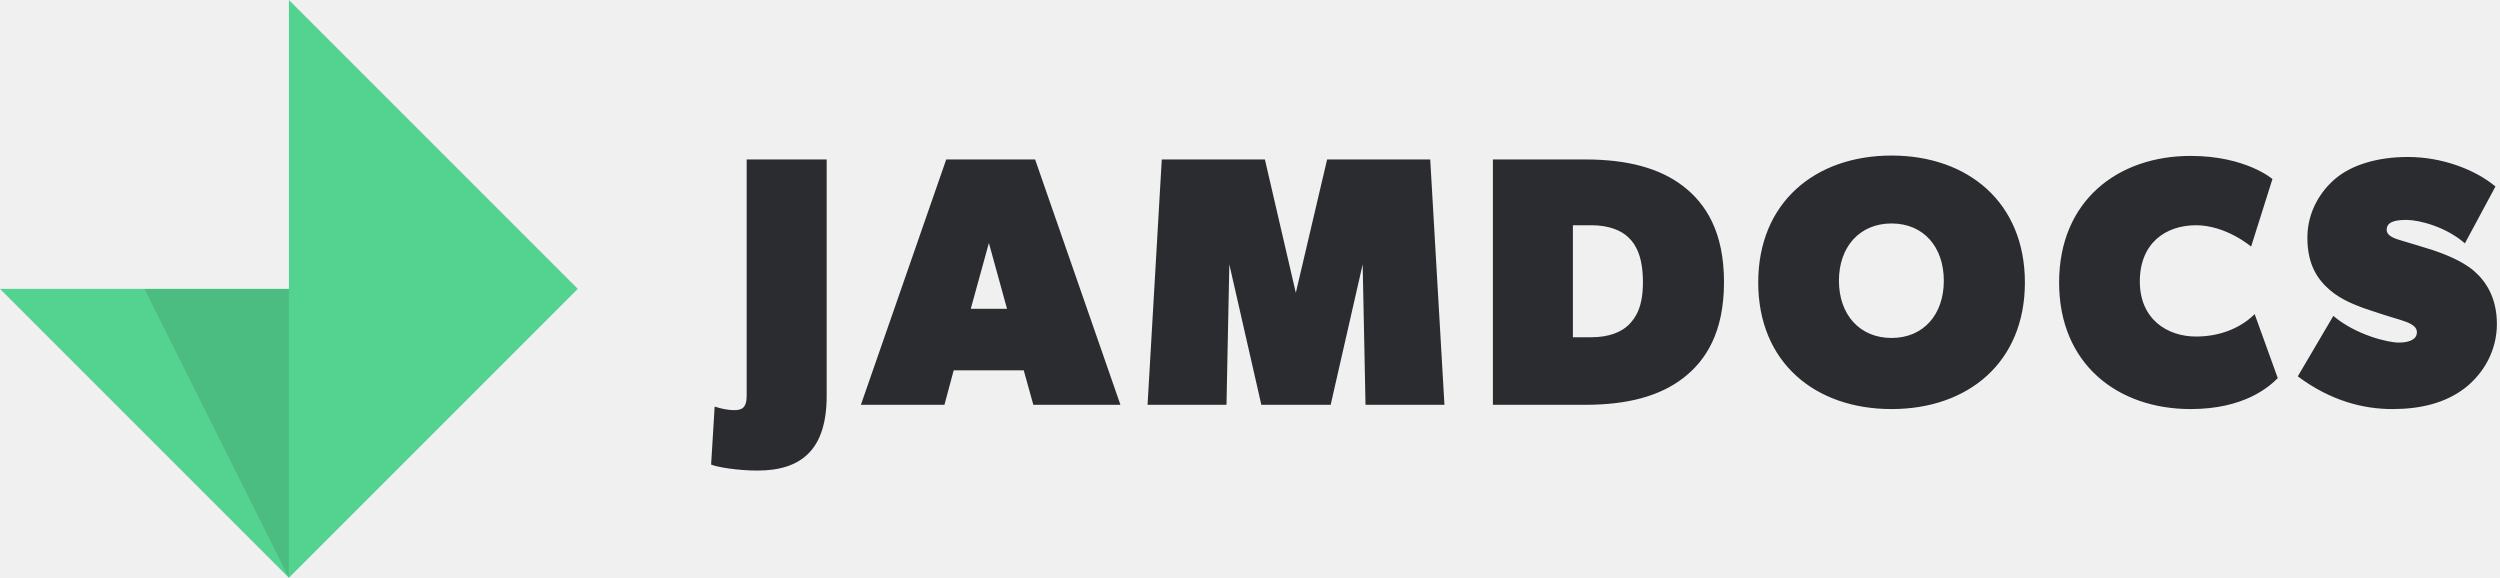
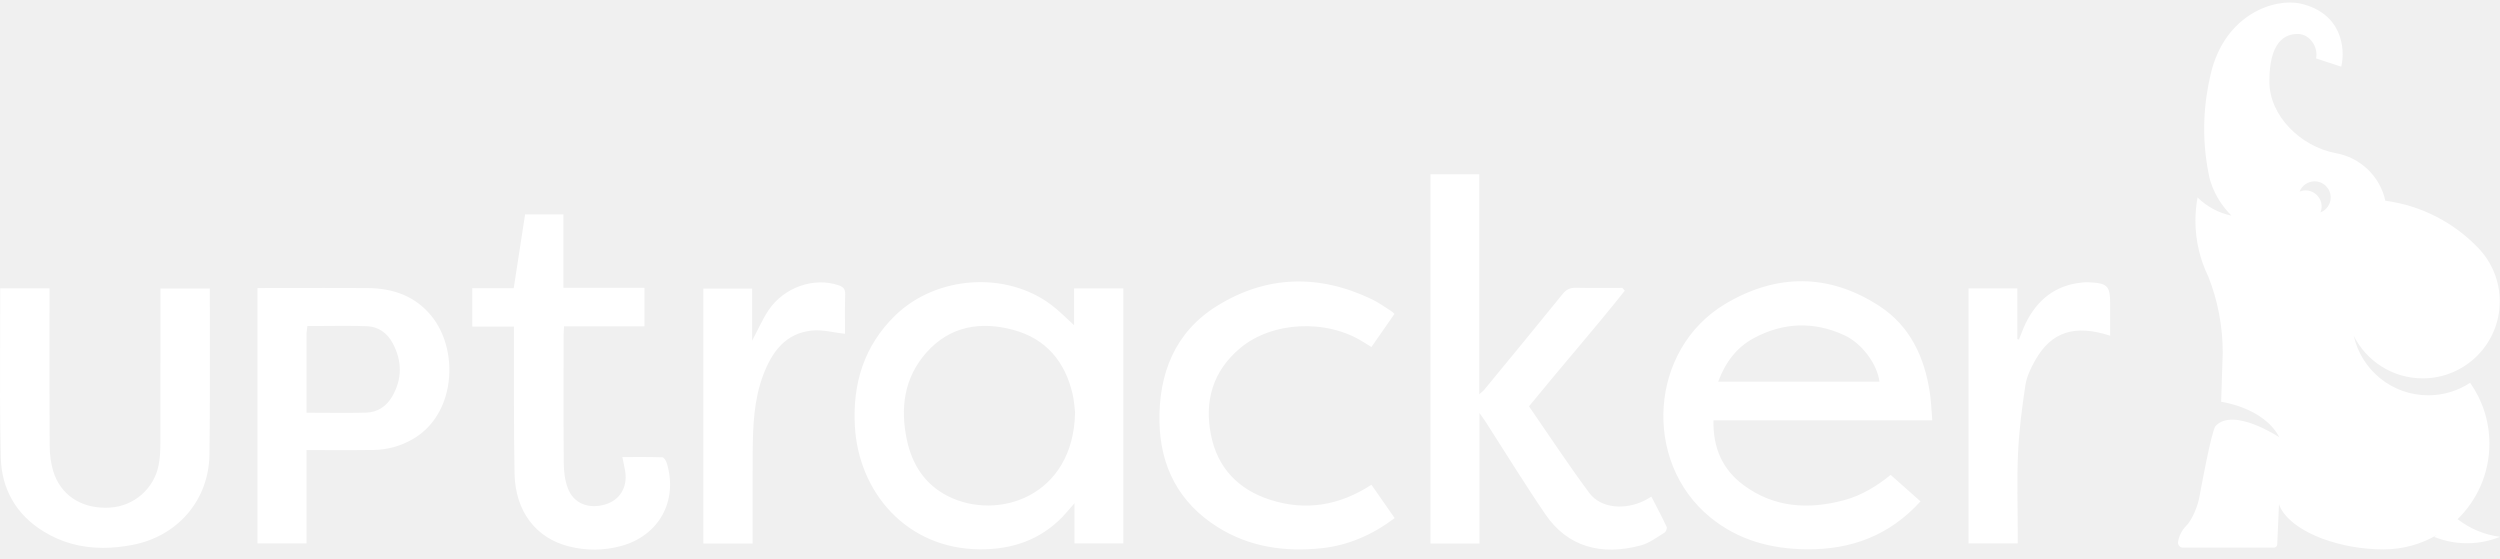
- <svg xmlns="http://www.w3.org/2000/svg" width="225" height="52" viewBox="0 0 225 52">
-   <path fill="#2A2C2F" fill-rule="nonzero" d="M74.4,14.352 L74.4,35.632 C74.4,40.432 72.16,42.352 68.16,42.352 C66.4,42.352 64.48,42.032 64,41.808 L64.32,36.592 C64.8,36.752 65.44,36.912 66.08,36.912 C66.72,36.912 67.2,36.752 67.2,35.632 L67.2,14.352 L74.4,14.352 Z M93.16,14.352 L100.84,36.432 L93,36.432 L92.136,33.328 L85.832,33.328 L85,36.432 L77.48,36.432 L85.16,14.352 L93.16,14.352 Z M87.368,27.792 L90.632,27.792 L89,21.872 L87.368,27.792 Z M128.72,14.352 L130,36.432 L122.896,36.432 L122.64,23.792 L119.76,36.432 L113.52,36.432 L110.64,23.792 L110.384,36.432 L103.28,36.432 L104.56,14.352 L113.84,14.352 L116.624,26.352 L119.44,14.352 L128.72,14.352 Z M155.16,25.392 C155.16,29.872 153.56,32.432 151.48,34.032 C149.4,35.632 146.52,36.432 142.68,36.432 L134.36,36.432 L134.36,14.352 L142.68,14.352 C146.52,14.352 149.4,15.152 151.48,16.752 C153.56,18.352 155.16,20.912 155.16,25.392 Z M147.864,25.392 C147.864,23.152 147.256,22.032 146.584,21.392 C145.944,20.752 144.824,20.272 143.224,20.272 L141.56,20.272 L141.56,30.352 L143.224,30.352 C144.824,30.352 145.944,29.872 146.584,29.232 C147.224,28.592 147.864,27.632 147.864,25.392 Z M182.24,25.424 C182.24,32.624 177.12,36.816 170.24,36.816 C163.36,36.816 158.24,32.624 158.24,25.424 C158.24,18.224 163.36,14 170.24,14 C177.12,14 182.24,18.224 182.24,25.424 Z M174.944,25.264 C174.944,22.224 173.12,20.112 170.24,20.112 C167.36,20.112 165.504,22.224 165.504,25.264 C165.504,28.304 167.36,30.416 170.24,30.416 C173.12,30.416 174.944,28.304 174.944,25.264 Z M202.92,28.272 L205,34.032 C204.2,34.832 201.96,36.816 197.16,36.816 C190.6,36.816 185.32,32.784 185.32,25.424 C185.32,18.064 190.6,14.032 197.16,14.032 C202.12,14.032 204.52,16.112 204.52,16.112 L202.6,22.192 C202.6,22.192 200.36,20.272 197.64,20.272 C194.92,20.272 192.584,21.872 192.584,25.328 C192.584,28.752 195.08,30.288 197.64,30.288 C200.2,30.288 201.96,29.232 202.92,28.272 Z M224.72,29.168 C224.72,31.472 223.6,33.552 221.84,34.928 C220.08,36.272 217.872,36.816 215.312,36.816 C212.752,36.816 209.808,36.112 206.8,33.872 L210,28.432 C212.048,30.16 214.928,30.832 215.888,30.832 C216.848,30.832 217.52,30.544 217.52,29.904 C217.52,29.264 216.72,29.008 215.92,28.752 C215.12,28.528 213.36,27.952 212.72,27.728 C212.08,27.472 210.8,27.056 209.68,26.096 C208.56,25.136 207.664,23.792 207.664,21.392 C207.664,18.992 208.912,17.136 210.224,16.048 C211.568,14.928 213.776,14.128 216.72,14.128 C219.664,14.128 222.672,15.184 224.592,16.784 L221.84,21.904 C220.176,20.432 217.744,19.792 216.592,19.792 C215.44,19.792 214.8,20.016 214.8,20.688 C214.8,21.328 215.824,21.552 216.336,21.712 C216.848,21.872 218.192,22.256 218.96,22.512 C219.728,22.768 221.52,23.408 222.64,24.368 C223.76,25.328 224.72,26.832 224.72,29.168 Z" />
-   <polygon fill="#54D28F" points="0 26 26 52 52 26 26 0 26 26" />
-   <polygon fill="#000" points="26 26 26 52 13 26" opacity=".1" />
+ <svg xmlns="http://www.w3.org/2000/svg" width="215px" height="48px" viewBox="0 0 215 48" version="1.1">
+   <defs />
+   <g id="Main-Screens" stroke="none" stroke-width="1" fill="none" fill-rule="evenodd">
+     <g id="Reset-Password" transform="translate(-493, -57)" fill="#FFFFFF">
+       <path d="M692.561,75.267 C692.623,75.11 692.66,74.94 692.66,74.76 C692.66,73.995 692.039,73.375 691.274,73.375 C691.094,73.375 690.924,73.412 690.766,73.474 C690.969,72.96 691.468,72.596 692.054,72.596 C692.819,72.596 693.44,73.216 693.44,73.981 C693.44,74.567 693.075,75.065 692.561,75.267 L692.561,75.267 Z M704.364,101.654 L704.302,101.7 C706.019,100.047 707.089,97.726 707.089,95.155 C707.089,93.206 706.475,91.4 705.43,89.92 C704.396,90.6 703.157,90.996 701.826,90.996 C698.696,90.996 696.078,88.807 695.421,85.878 C696.51,88.048 698.756,89.539 701.351,89.539 C705.012,89.539 707.979,86.573 707.979,82.915 C707.979,81.143 707.283,79.534 706.149,78.345 C704.07,76.167 701.273,74.68 698.138,74.261 C697.69,72.166 695.974,70.531 693.849,70.165 C690.864,69.6 688.166,66.964 688.166,64.018 C688.161,60.608 689.482,59.916 690.605,59.921 C691.71,59.926 692.388,61.14 692.18,62.025 L694.349,62.734 C694.736,61.09 694.341,58.129 690.883,57.318 C688.669,56.798 684.338,58.183 683.12,63.367 C682.567,65.719 682.279,68.638 682.942,71.939 C682.942,71.939 683.183,73.818 684.902,75.542 C683.789,75.315 682.78,74.763 681.99,73.979 C681.872,74.625 681.806,75.29 681.806,75.971 C681.806,77.698 682.205,79.333 682.915,80.787 C683.716,82.816 684.155,85.027 684.155,87.34 L684.018,91.554 C684.018,91.554 687.69,92.041 689.022,94.606 C689.022,94.606 685.058,91.976 683.536,93.643 C683.184,94.028 682.18,99.567 682.18,99.567 C682.047,100.433 681.557,101.701 680.973,102.267 C680.632,102.621 680.393,103.081 680.313,103.604 C680.277,103.838 680.438,104.057 680.673,104.093 L688.503,104.093 C688.665,104.118 688.817,104.007 688.841,103.845 L688.994,100.353 C688.994,100.353 689.341,102.042 692.74,103.334 C694.38,103.925 696.148,104.247 697.991,104.247 C699.657,104.247 701.218,103.797 702.561,103.015 L702.35,103.175 C703.219,103.525 704.169,103.718 705.164,103.718 C706.167,103.718 707.125,103.522 708,103.166 C706.641,102.991 705.396,102.453 704.364,101.654 L704.364,101.654 Z M519.393,85.387 L519.385,85.444 C519.374,85.513 519.365,85.582 519.364,85.65 C519.363,87.484 519.363,92.497 519.363,92.497 L519.762,92.497 C520.205,92.497 520.643,92.5 521.078,92.502 L521.185,92.503 C521.649,92.506 522.109,92.508 522.567,92.508 C523.323,92.508 523.939,92.501 524.508,92.485 C525.428,92.457 526.21,91.977 526.708,91.131 C527.59,89.634 527.609,88.076 526.764,86.499 C526.292,85.618 525.506,85.093 524.606,85.057 C524.018,85.034 523.382,85.023 522.605,85.023 C522.192,85.023 521.777,85.026 521.361,85.03 L521.119,85.032 C520.677,85.035 520.234,85.038 519.789,85.038 L519.437,85.038 L519.393,85.387 Z M515.144,103.73 L515.144,81.772 C515.157,81.771 517.511,81.768 517.511,81.768 C518.629,81.767 519.747,81.765 520.865,81.765 C522.101,81.765 523.336,81.767 524.572,81.773 C526.958,81.783 528.755,82.553 530.064,84.125 C531.363,85.683 531.92,88.033 531.517,90.257 C531.154,92.262 530.072,93.869 528.471,94.782 C527.444,95.367 526.326,95.675 525.149,95.697 C524.526,95.709 523.85,95.714 523.02,95.714 C522.548,95.714 522.075,95.712 521.597,95.711 L521.425,95.71 C520.876,95.707 520.322,95.705 519.76,95.705 L519.362,95.705 L519.362,103.73 L515.144,103.73 Z M504.397,103.862 C508.303,103.113 510.962,99.99 511.013,96.09 C511.058,92.697 511.052,89.245 511.048,85.889 L511.047,85.628 C511.045,84.357 511.044,83.086 511.045,81.814 L506.799,81.814 L506.799,85.272 C506.8,88.566 506.802,91.86 506.793,95.154 C506.79,95.913 506.744,96.484 506.641,97.005 C506.243,99.038 504.514,100.539 502.436,100.654 C502.312,100.661 502.19,100.665 502.069,100.665 C499.852,100.665 498.173,99.487 497.577,97.513 C497.378,96.856 497.275,96.116 497.271,95.313 C497.252,92.055 497.254,88.742 497.256,85.538 L497.258,81.797 L493.019,81.797 C493.02,83.167 493.015,84.538 493.01,85.909 C492.997,89.338 492.983,92.883 493.071,96.374 C493.138,99.067 494.397,101.248 496.711,102.683 C498.267,103.647 499.955,104.116 501.871,104.116 C502.669,104.116 503.519,104.03 504.397,103.862 L504.397,103.862 Z M674.473,83.148 C674.473,81.584 674.258,81.359 672.664,81.277 C672.454,81.266 672.242,81.278 672.033,81.299 C669.748,81.53 668.202,82.788 667.21,84.795 C666.987,85.249 666.822,85.731 666.63,86.2 C666.583,86.189 666.536,86.177 666.49,86.165 L666.49,81.802 L662.296,81.802 L662.296,103.734 L666.526,103.734 L666.526,102.93 C666.526,100.609 666.446,98.285 666.551,95.969 C666.641,94.014 666.89,92.06 667.184,90.124 C667.296,89.383 667.654,88.649 668.028,87.985 C669.407,85.536 671.426,84.877 674.473,85.872 L674.473,83.148 Z M557.726,102.957 C557.726,100.613 557.712,98.269 557.731,95.926 C557.748,93.65 557.828,91.378 558.651,89.213 C559.4,87.247 560.56,85.66 562.822,85.428 C563.74,85.333 564.695,85.602 565.673,85.71 C565.673,84.665 565.649,83.498 565.685,82.333 C565.699,81.88 565.546,81.68 565.126,81.536 C563.016,80.81 560.415,81.696 559.082,83.698 C558.567,84.472 558.193,85.34 557.685,86.295 L557.685,81.82 L553.486,81.82 L553.486,103.742 L557.726,103.742 L557.726,102.957 L557.726,102.957 Z M612.645,83.752 C612.09,83.405 611.555,83.011 610.968,82.73 C606.419,80.555 601.89,80.669 597.629,83.332 C594.047,85.571 592.646,89.115 592.713,93.247 C592.776,97.125 594.384,100.224 597.693,102.316 C600.439,104.051 603.508,104.485 606.681,104.144 C608.98,103.896 611.046,102.984 612.942,101.556 C612.264,100.583 611.603,99.634 610.944,98.689 C608.175,100.487 605.276,100.966 602.214,99.975 C599.485,99.092 597.697,97.226 597.14,94.389 C596.565,91.468 597.309,88.899 599.657,86.936 C602.404,84.639 607.062,84.419 610.225,86.4 C610.454,86.544 610.685,86.686 610.942,86.845 C611.629,85.857 612.269,84.938 612.924,83.996 C612.816,83.9 612.74,83.811 612.645,83.752 L612.645,83.752 Z M541.452,75.439 L538.158,75.439 C537.834,77.545 537.514,79.62 537.18,81.785 L533.617,81.785 L533.617,85.088 L537.201,85.088 C537.201,85.436 537.2,85.712 537.201,85.988 C537.213,89.904 537.173,93.821 537.251,97.736 C537.316,100.973 539.086,103.277 541.925,103.991 C543.403,104.362 544.9,104.36 546.378,103.966 C549.666,103.091 551.334,100.086 550.342,96.82 C550.284,96.629 550.102,96.334 549.97,96.329 C548.833,96.29 547.695,96.307 546.523,96.307 C546.619,96.79 546.712,97.176 546.771,97.566 C546.976,98.923 546.289,100.025 545.024,100.39 C543.599,100.8 542.323,100.291 541.833,98.985 C541.585,98.325 541.49,97.573 541.484,96.861 C541.451,93.179 541.468,89.497 541.47,85.815 C541.47,85.59 541.493,85.364 541.51,85.066 L548.424,85.066 L548.424,81.752 L541.452,81.752 L541.452,75.439 Z M632.523,81.759 C631.19,81.759 629.857,81.777 628.525,81.749 C628.036,81.739 627.714,81.881 627.396,82.273 C625.156,85.043 622.888,87.79 620.625,90.542 C620.537,90.649 620.416,90.73 620.216,90.905 L620.216,71.985 L616.023,71.985 L616.023,103.741 L620.236,103.741 L620.236,92.516 C620.478,92.86 620.611,93.037 620.73,93.222 C622.453,95.899 624.117,98.616 625.912,101.243 C627.805,104.014 630.692,104.828 634.126,103.9 C634.845,103.706 635.487,103.208 636.142,102.812 C636.267,102.736 636.391,102.434 636.338,102.32 C635.923,101.438 635.464,100.577 635.018,99.708 C634.788,99.841 634.631,99.943 634.464,100.028 C632.761,100.894 630.67,100.724 629.685,99.4 C627.875,96.965 626.209,94.423 624.495,91.944 C627.265,88.543 630.079,85.339 632.73,82.005 C632.661,81.923 632.592,81.841 632.523,81.759 L632.523,81.759 Z M654.634,89.822 C654.438,88.304 653.133,86.529 651.608,85.827 C648.988,84.621 646.367,84.722 643.838,86.074 C642.342,86.874 641.375,88.173 640.766,89.822 L654.634,89.822 Z M658.163,100.116 C655.493,103.063 652.196,104.274 648.38,104.24 C645.319,104.214 642.486,103.458 640.079,101.488 C634.207,96.682 634.846,87.029 641.372,83.138 C645.769,80.516 650.295,80.492 654.635,83.324 C657.265,85.04 658.5,87.703 658.963,90.742 C659.078,91.5 659.102,92.273 659.177,93.146 L640.359,93.146 C640.305,95.509 641.132,97.374 642.939,98.714 C645.565,100.662 648.511,100.837 651.577,100.02 C653.143,99.603 654.479,98.749 655.596,97.84 C656.472,98.617 657.31,99.36 658.163,100.116 L658.163,100.116 Z M585.456,92.476 C585.415,92.153 585.388,91.515 585.247,90.902 C584.6,88.099 582.958,86.13 580.148,85.372 C577.337,84.613 574.701,85.039 572.68,87.31 C570.739,89.492 570.402,92.121 571.006,94.894 C571.462,96.986 572.56,98.668 574.502,99.658 C578.773,101.835 585.322,99.728 585.456,92.476 L585.456,92.476 Z M585.369,81.801 L589.605,81.801 L589.605,103.734 L585.405,103.734 L585.405,100.276 C584.984,100.757 584.698,101.114 584.382,101.441 C582.439,103.451 580.027,104.258 577.274,104.242 C570.96,104.206 566.828,99.319 566.518,93.64 C566.318,89.973 567.312,86.728 569.995,84.124 C573.54,80.683 579.571,80.293 583.446,83.246 C584.131,83.767 584.736,84.394 585.369,84.966 L585.369,81.801 Z" id="Uptracker-Logo" />
+     </g>
+   </g>
</svg>
